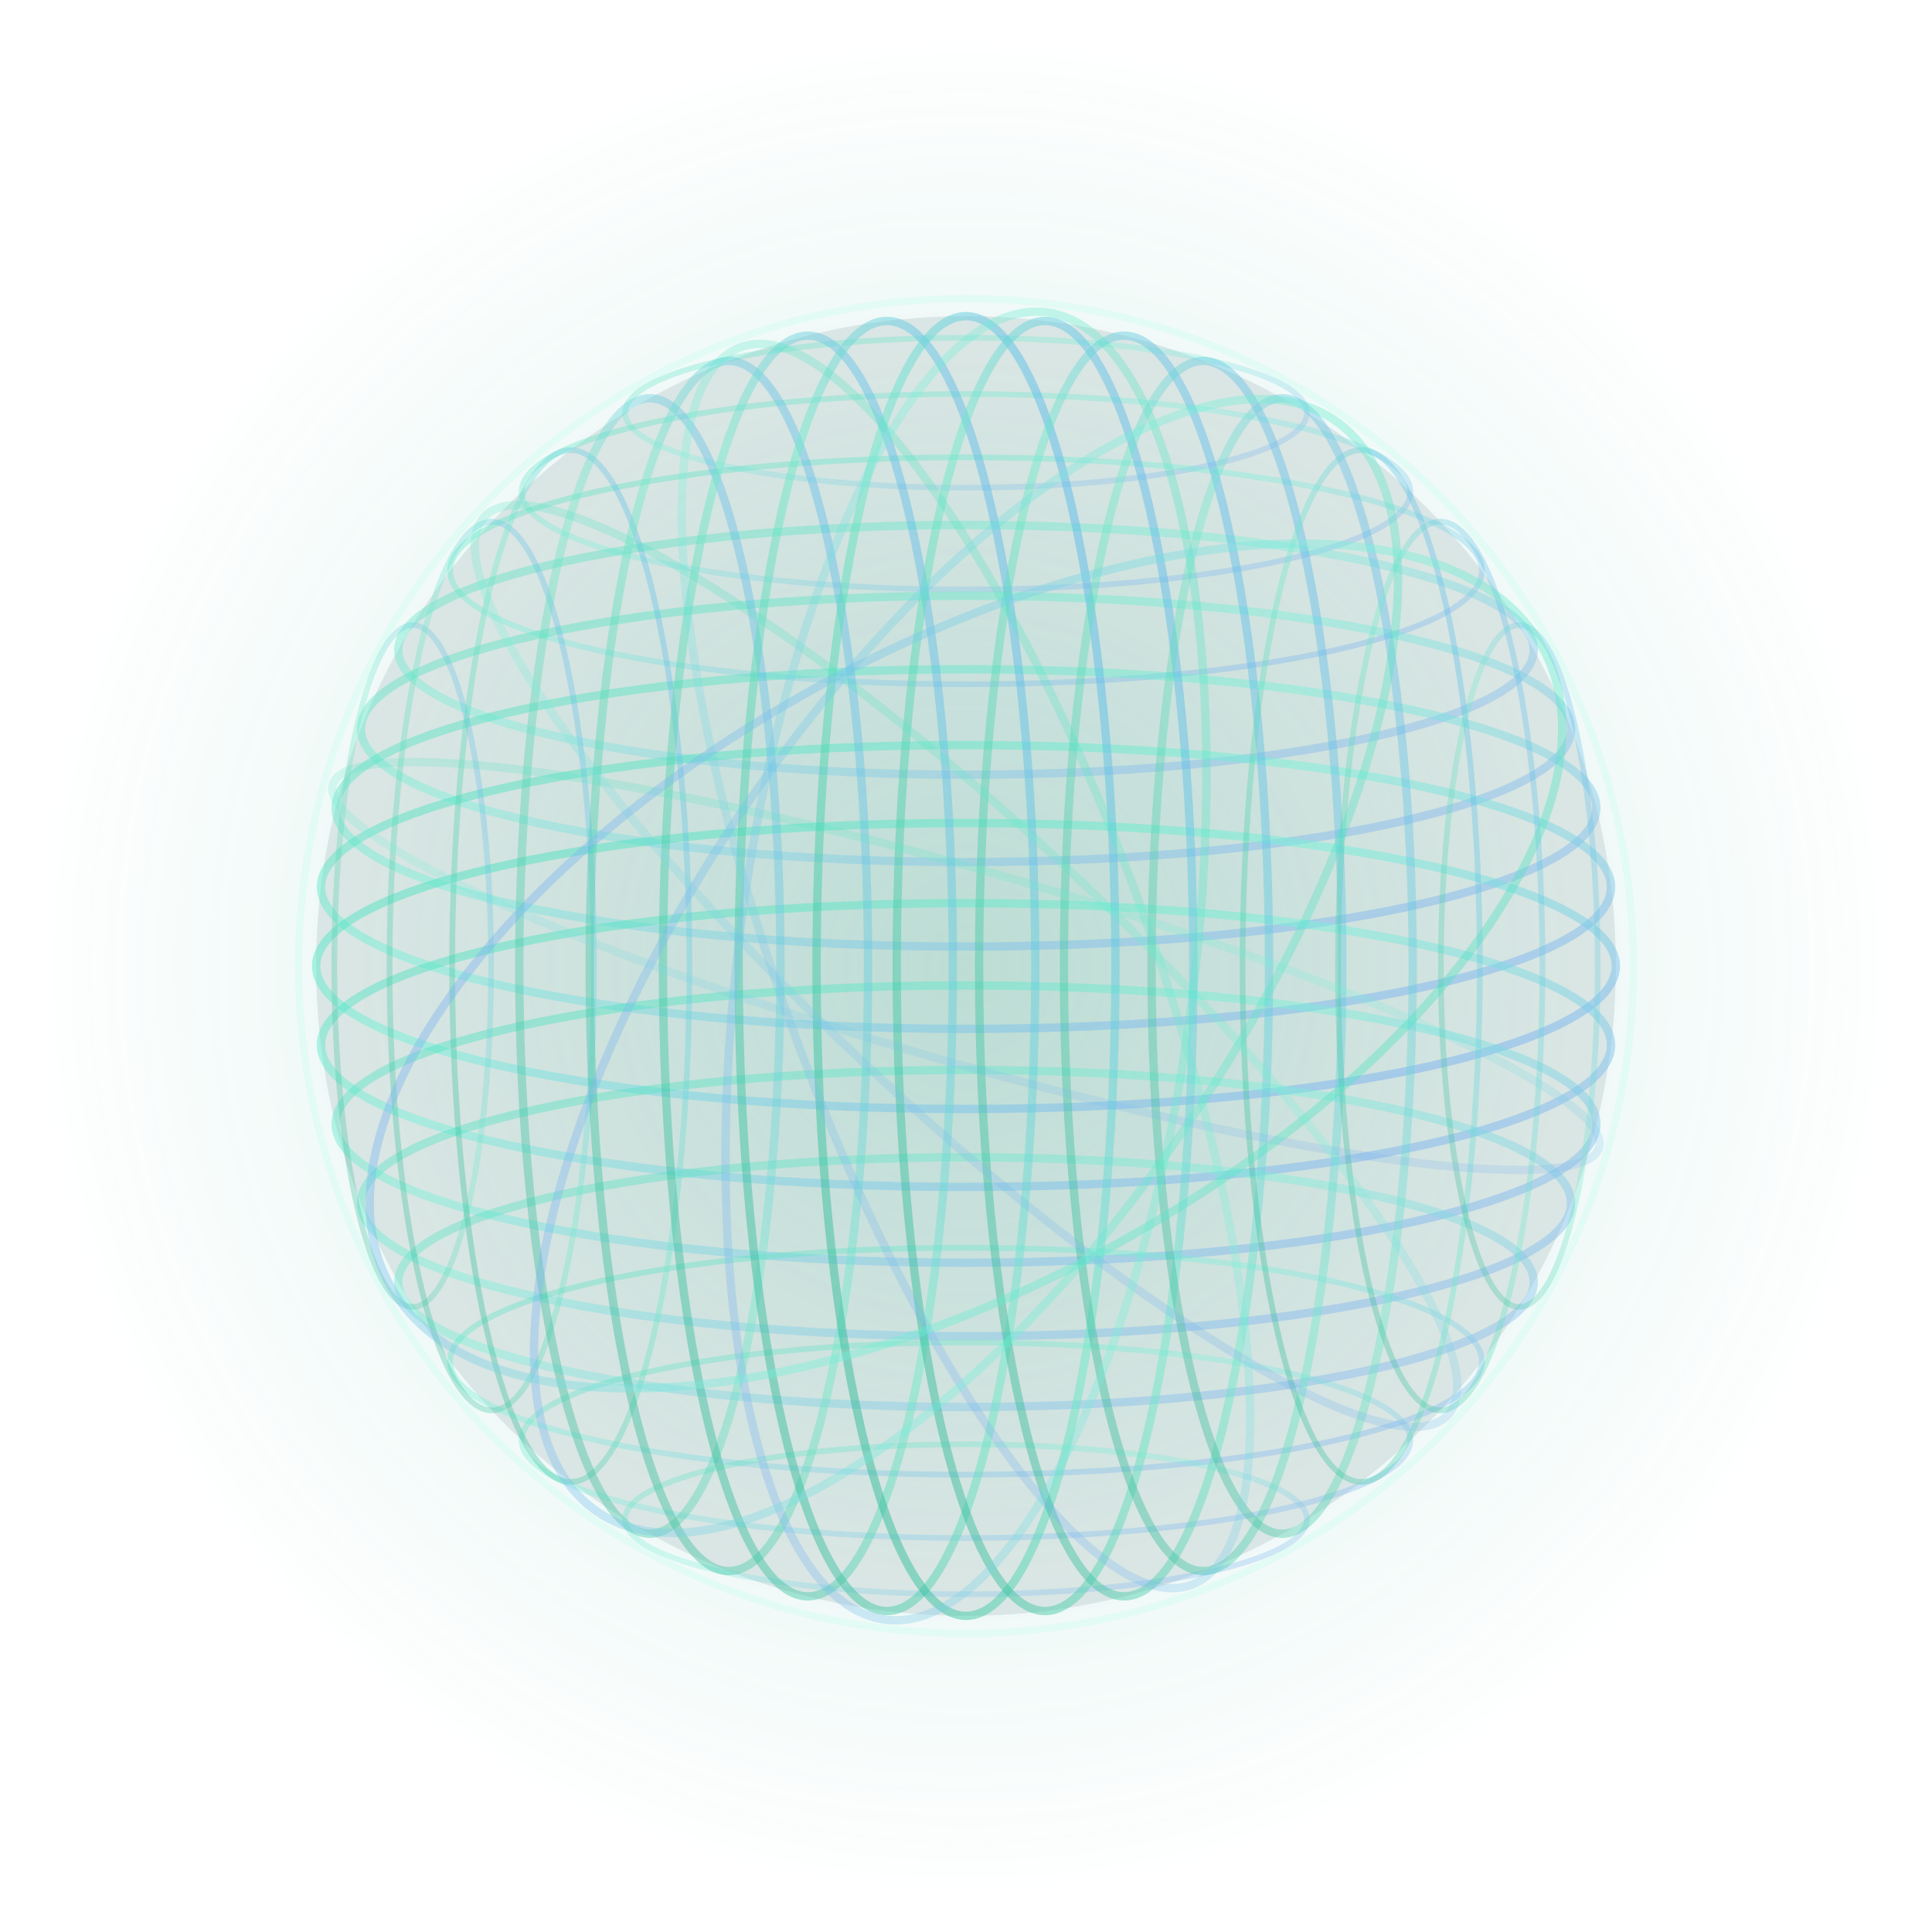
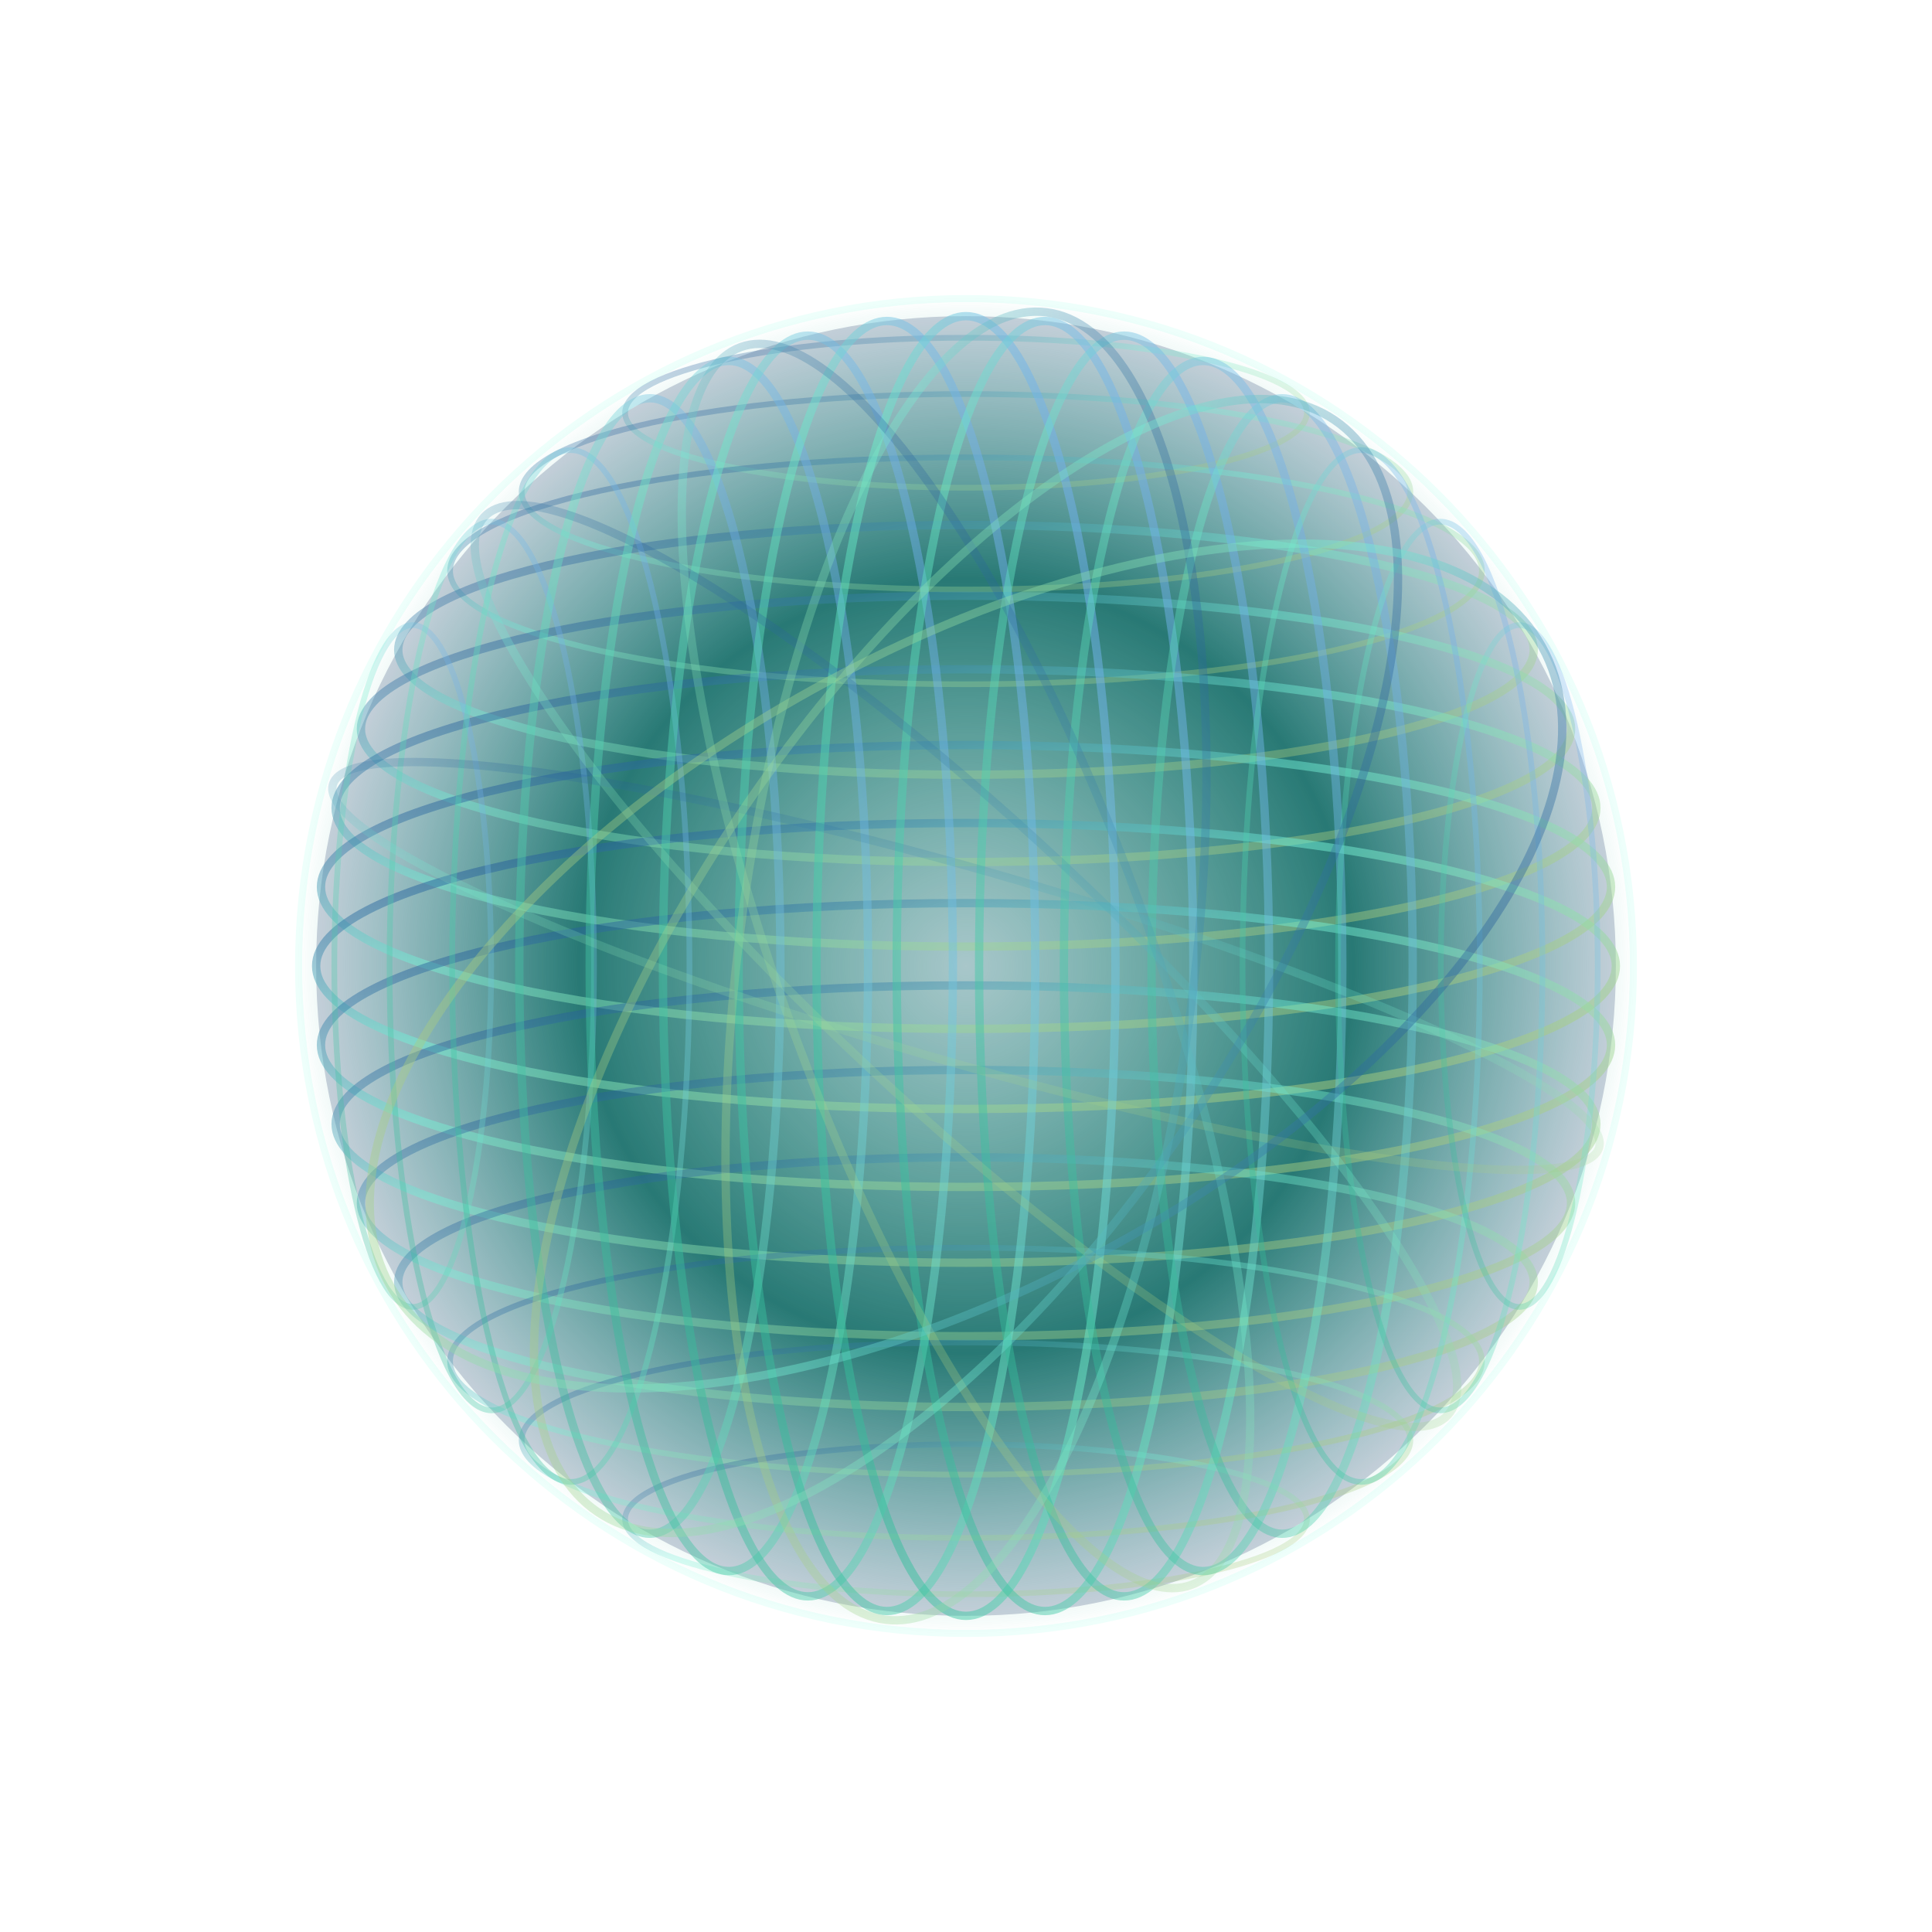
<svg xmlns="http://www.w3.org/2000/svg" viewBox="0 0 220 220" role="img" aria-label="Animated AI sphere">
  <defs>
    <radialGradient id="halo">
-       <stop offset="0" stop-color="#28bc90" stop-opacity=".22" />
-       <stop offset=".58" stop-color="#23ad92" stop-opacity=".09" />
-       <stop offset="1" stop-color="#23ad92" stop-opacity="0" />
+       <stop offset="0" stop-color="#27b88c" stop-opacity=".22" />
+       <stop offset=".55" stop-color="#1e8570" stop-opacity=".93" />
+       <stop offset="0.95" stop-color="#23ad92" stop-opacity="0" />
    </radialGradient>
    <linearGradient id="thread" x1="0" y1="0" x2="1" y2="1">
-       <stop stop-color="#3bdab4" />
+       <stop stop-color="#00157e" />
      <stop offset=".42" stop-color="#74f2d8" />
-       <stop offset="1" stop-color="#7b9df9" />
+       <stop offset="1" stop-color="#bbc060" />
    </linearGradient>
    <linearGradient id="thread2" x1="1" y1="0" x2="0" y2="1">
-       <stop stop-color="#57a5fb" />
+       <stop stop-color="#7494ff" />
      <stop offset=".45" stop-color="#6debc9" />
      <stop offset="1" stop-color="#20ac8a" />
    </linearGradient>
  </defs>
  <style>
-     .mesh-a,
-     .mesh-b,
-     .orbit-shell,
-     .aura {
-         transform-box: view-box;
-         transform-origin: 50% 50%;
-     }
- 
-     .mesh-a {
-         animation: drift-a 11s ease-in-out infinite alternate;
-     }
- 
-     .mesh-b {
-         animation: drift-b 9s ease-in-out infinite alternate;
-     }
- 
-     .orbit-shell {
-         animation: orbit 23s linear infinite;
-     }
- 
-     .aura {
-         animation: aura 4s ease-in-out infinite alternate;
-     }
- 
-     @keyframes drift-a {
-         from {
-             transform: rotate(-8deg) scale(.99);
+         .mesh-a,
+         .mesh-b,
+         .orbit-shell,
+         .aura {
+             transform-box: view-box;
+             transform-origin: 50% 50%;
        }

-         to {
-             transform: rotate(15deg) scale(1.025);
-         }
-     }
- 
-     @keyframes drift-b {
-         from {
-             transform: rotate(16deg) scale(1.01);
+         .mesh-a {
+             animation: drift-a 11s ease-in-out infinite alternate;
        }

-         to {
-             transform: rotate(-13deg) scale(.99);
+         .mesh-b {
+             animation: drift-b 9s ease-in-out infinite alternate;
        }
-     }

-     @keyframes orbit {
-         to {
-             transform: rotate(360deg);
+         .orbit-shell {
+             animation: orbit 23s linear infinite;
        }
-     }

-     @keyframes aura {
-         to {
-             opacity: .72;
-             transform: scale(1.08);
+         .aura {
+             animation: aura 1s ease-in-out infinite alternate;
        }
-     }

-     @media (prefers-reduced-motion: reduce) {
-         * {
-             animation: none !important;
+         @keyframes drift-a {
+             from {
+                 transform: rotate(-8deg) scale(.99);
+             }
+ 
+             to {
+                 transform: rotate(15deg) scale(1.025);
+             }
        }
-     }
-   </style>
-   <circle class="aura" cx="110" cy="110" r="105" fill="url(#halo)" />
-   <circle cx="110" cy="110" r="74" fill="#092e31" opacity=".1" />
+ 
+         @keyframes drift-b {
+             from {
+                 transform: rotate(16deg) scale(1.01);
+             }
+ 
+             to {
+                 transform: rotate(-13deg) scale(.99);
+             }
+         }
+ 
+         @keyframes orbit {
+             to {
+                 transform: rotate(360deg);
+             }
+         }
+ 
+         @keyframes aura {
+             to {
+                 opacity: .72;
+                 transform: scale(1.08);
+             }
+         }
+ 
+         @media (prefers-reduced-motion: reduce) {
+             * {
+                 animation: none !important;
+             }
+         }
+     </style>
+   <circle class="aura" cx="110" cy="110" r="80" fill="url(#halo)" />
+   <circle cx="110" cy="110" r="74" fill="#15295f" opacity=".21" />
  <g class="mesh-a" fill="none" stroke="url(#thread)" stroke-linecap="round">
    <ellipse cx="110" cy="47.0" rx="38.82" ry="8.54" stroke-width="0.65" opacity="0.29" />
    <ellipse cx="110" cy="56.0" rx="50.60" ry="11.13" stroke-width="0.65" opacity="0.32" />
    <ellipse cx="110" cy="65.0" rx="58.75" ry="12.92" stroke-width="0.65" opacity="0.35" />
    <ellipse cx="110" cy="74.0" rx="64.65" ry="14.22" stroke-width="0.95" opacity="0.38" />
    <ellipse cx="110" cy="83.0" rx="68.90" ry="15.16" stroke-width="0.95" opacity="0.41" />
    <ellipse cx="110" cy="92.0" rx="71.78" ry="15.79" stroke-width="0.95" opacity="0.44" />
    <ellipse cx="110" cy="101.0" rx="73.45" ry="16.16" stroke-width="0.95" opacity="0.47" />
    <ellipse cx="110" cy="110.0" rx="74.00" ry="16.28" stroke-width="0.95" opacity="0.50" />
    <ellipse cx="110" cy="119.0" rx="73.45" ry="16.16" stroke-width="0.95" opacity="0.47" />
    <ellipse cx="110" cy="128.0" rx="71.78" ry="15.79" stroke-width="0.95" opacity="0.44" />
    <ellipse cx="110" cy="137.0" rx="68.90" ry="15.16" stroke-width="0.95" opacity="0.41" />
    <ellipse cx="110" cy="146.0" rx="64.65" ry="14.22" stroke-width="0.95" opacity="0.38" />
    <ellipse cx="110" cy="155.0" rx="58.75" ry="12.92" stroke-width="0.65" opacity="0.35" />
    <ellipse cx="110" cy="164.0" rx="50.60" ry="11.13" stroke-width="0.65" opacity="0.32" />
    <ellipse cx="110" cy="173.0" rx="38.82" ry="8.54" stroke-width="0.65" opacity="0.29" />
  </g>
  <g class="mesh-b" fill="none" stroke="url(#thread2)" stroke-linecap="round">
    <ellipse cx="47.0" cy="110" rx="8.93" ry="38.82" stroke-width="0.65" opacity="0.30" />
    <ellipse cx="56.0" cy="110" rx="11.64" ry="50.60" stroke-width="0.65" opacity="0.33" />
    <ellipse cx="65.0" cy="110" rx="13.51" ry="58.75" stroke-width="0.65" opacity="0.36" />
    <ellipse cx="74.0" cy="110" rx="14.87" ry="64.65" stroke-width="0.95" opacity="0.39" />
    <ellipse cx="83.0" cy="110" rx="15.85" ry="68.90" stroke-width="0.95" opacity="0.42" />
    <ellipse cx="92.0" cy="110" rx="16.51" ry="71.78" stroke-width="0.95" opacity="0.45" />
    <ellipse cx="101.0" cy="110" rx="16.89" ry="73.45" stroke-width="0.95" opacity="0.48" />
    <ellipse cx="110.0" cy="110" rx="17.02" ry="74.00" stroke-width="0.95" opacity="0.51" />
    <ellipse cx="119.0" cy="110" rx="16.89" ry="73.45" stroke-width="0.95" opacity="0.48" />
    <ellipse cx="128.0" cy="110" rx="16.51" ry="71.78" stroke-width="0.95" opacity="0.45" />
    <ellipse cx="137.0" cy="110" rx="15.85" ry="68.90" stroke-width="0.95" opacity="0.42" />
    <ellipse cx="146.0" cy="110" rx="14.87" ry="64.65" stroke-width="0.95" opacity="0.39" />
    <ellipse cx="155.0" cy="110" rx="13.51" ry="58.75" stroke-width="0.65" opacity="0.36" />
    <ellipse cx="164.0" cy="110" rx="11.64" ry="50.60" stroke-width="0.65" opacity="0.33" />
    <ellipse cx="173.0" cy="110" rx="8.93" ry="38.82" stroke-width="0.65" opacity="0.30" />
  </g>
  <g class="orbit-shell" fill="none" stroke="url(#thread)" stroke-linecap="round">
    <ellipse cx="110" cy="110" rx="75" ry="11" transform="rotate(16 110 110)" stroke-width=".95" opacity="0.22" />
    <ellipse cx="110" cy="110" rx="75" ry="16" transform="rotate(43 110 110)" stroke-width=".95" opacity="0.26" />
    <ellipse cx="110" cy="110" rx="75" ry="21" transform="rotate(70 110 110)" stroke-width=".95" opacity="0.29" />
    <ellipse cx="110" cy="110" rx="75" ry="26" transform="rotate(97 110 110)" stroke-width=".95" opacity="0.33" />
    <ellipse cx="110" cy="110" rx="75" ry="31" transform="rotate(124 110 110)" stroke-width=".95" opacity="0.36" />
    <ellipse cx="110" cy="110" rx="75" ry="36" transform="rotate(151 110 110)" stroke-width=".95" opacity="0.40" />
  </g>
  <circle cx="110" cy="110" r="76" fill="none" stroke="#70ffe0" stroke-opacity=".12" stroke-width=".8" />
</svg>
